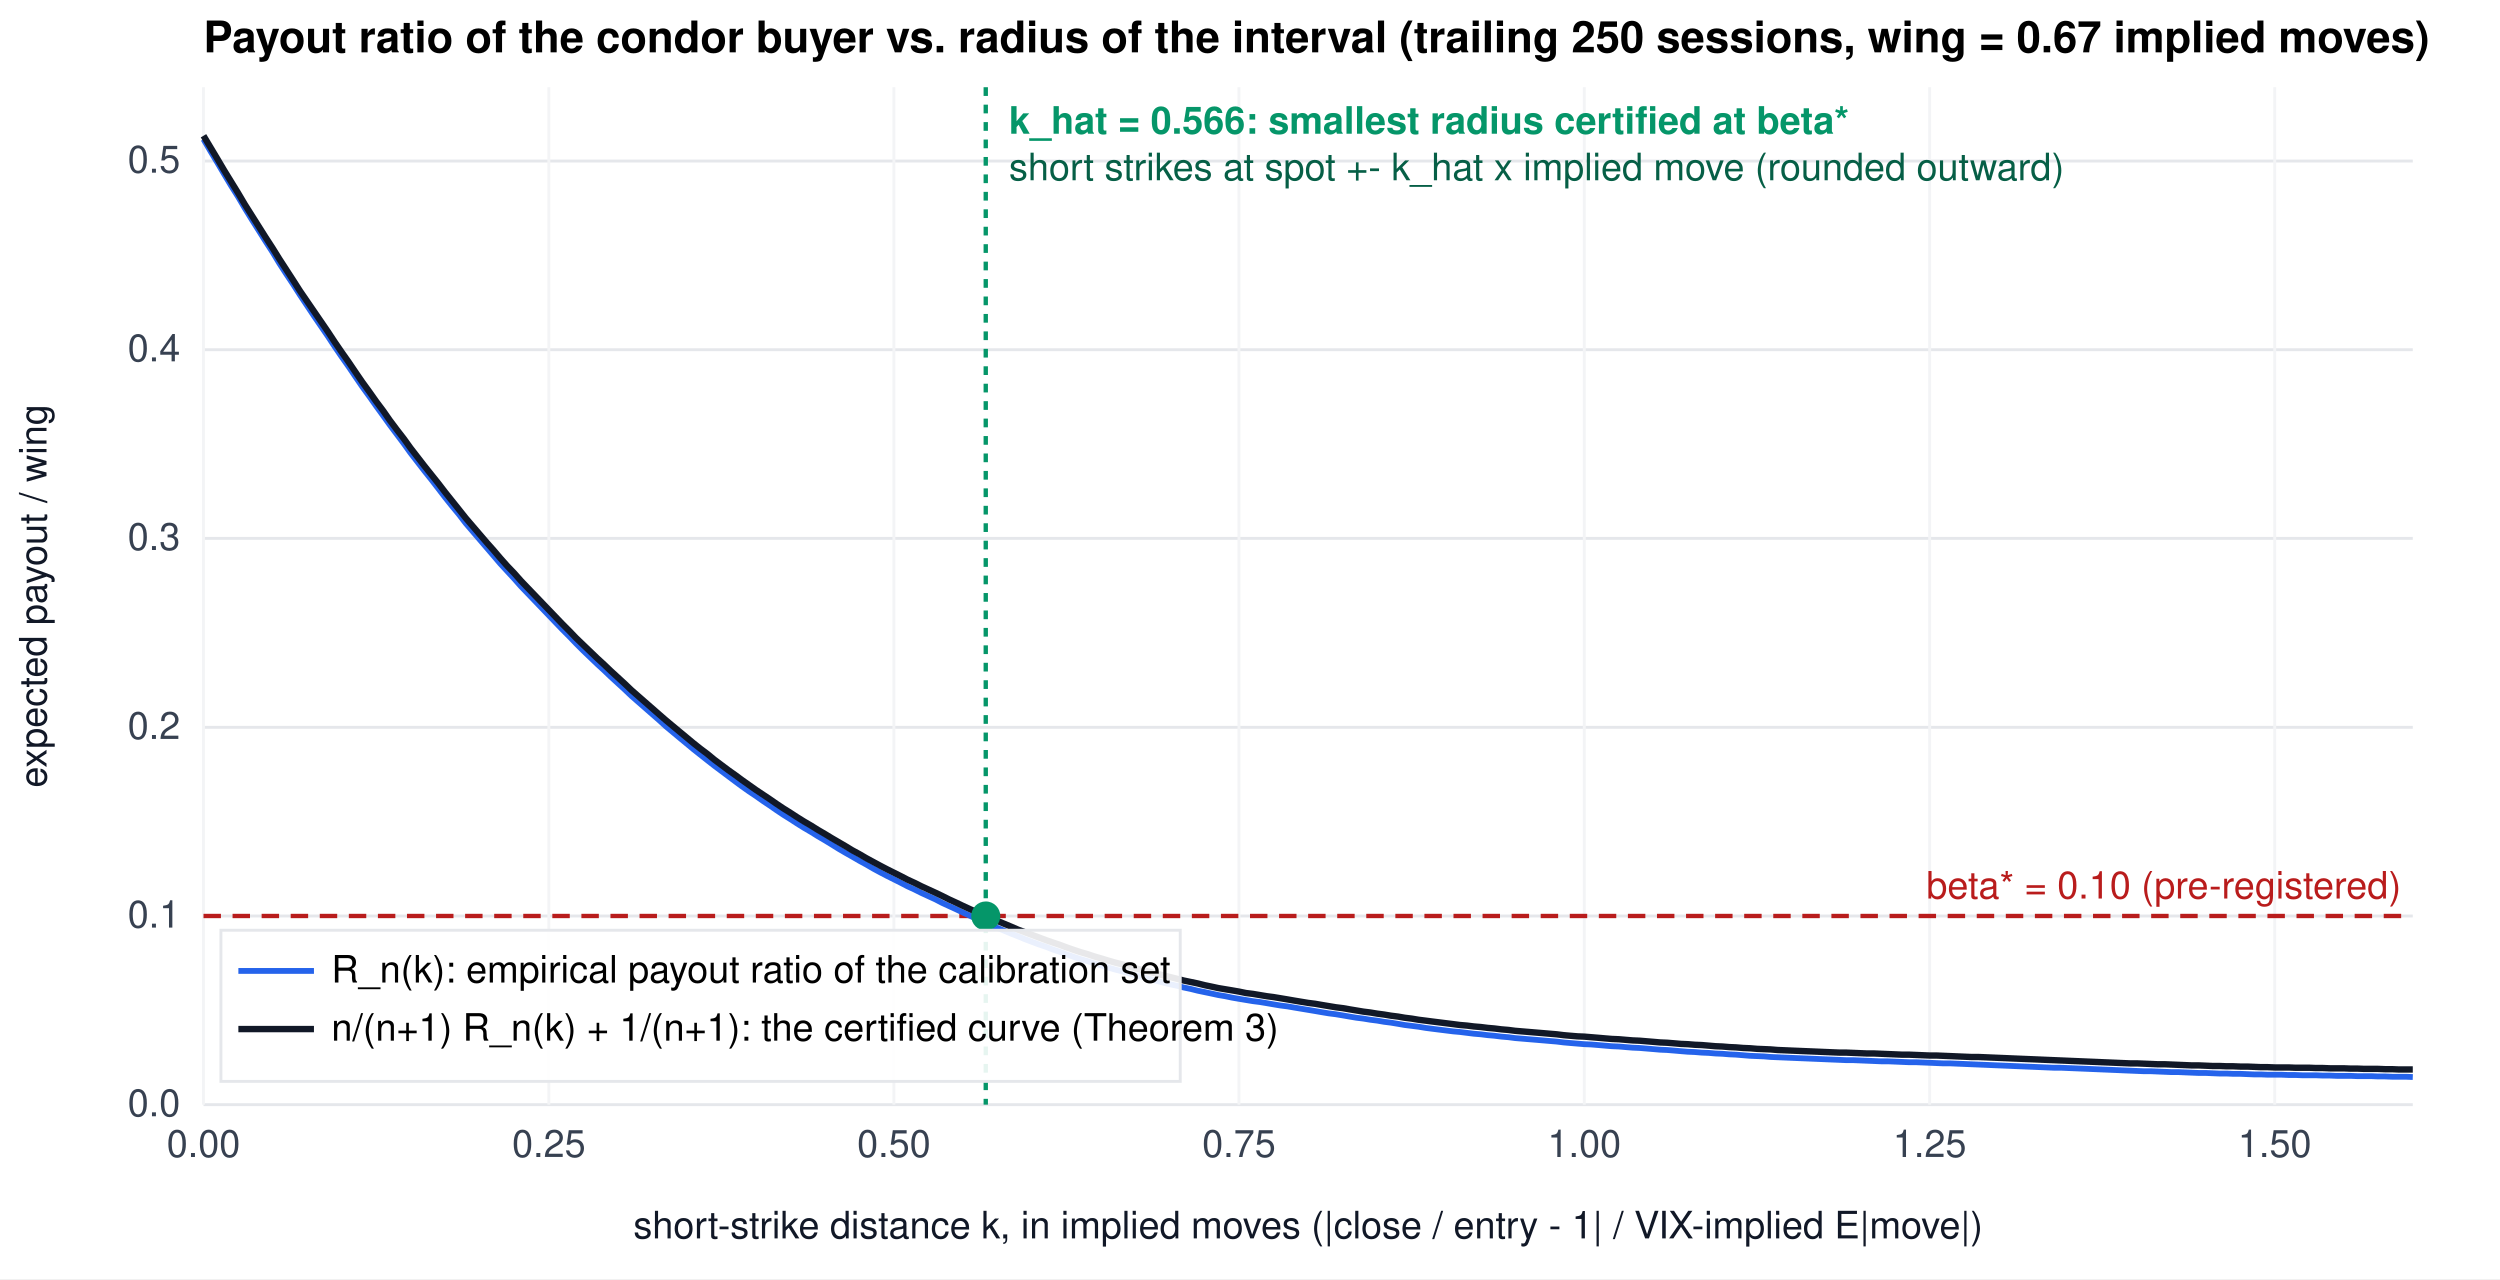
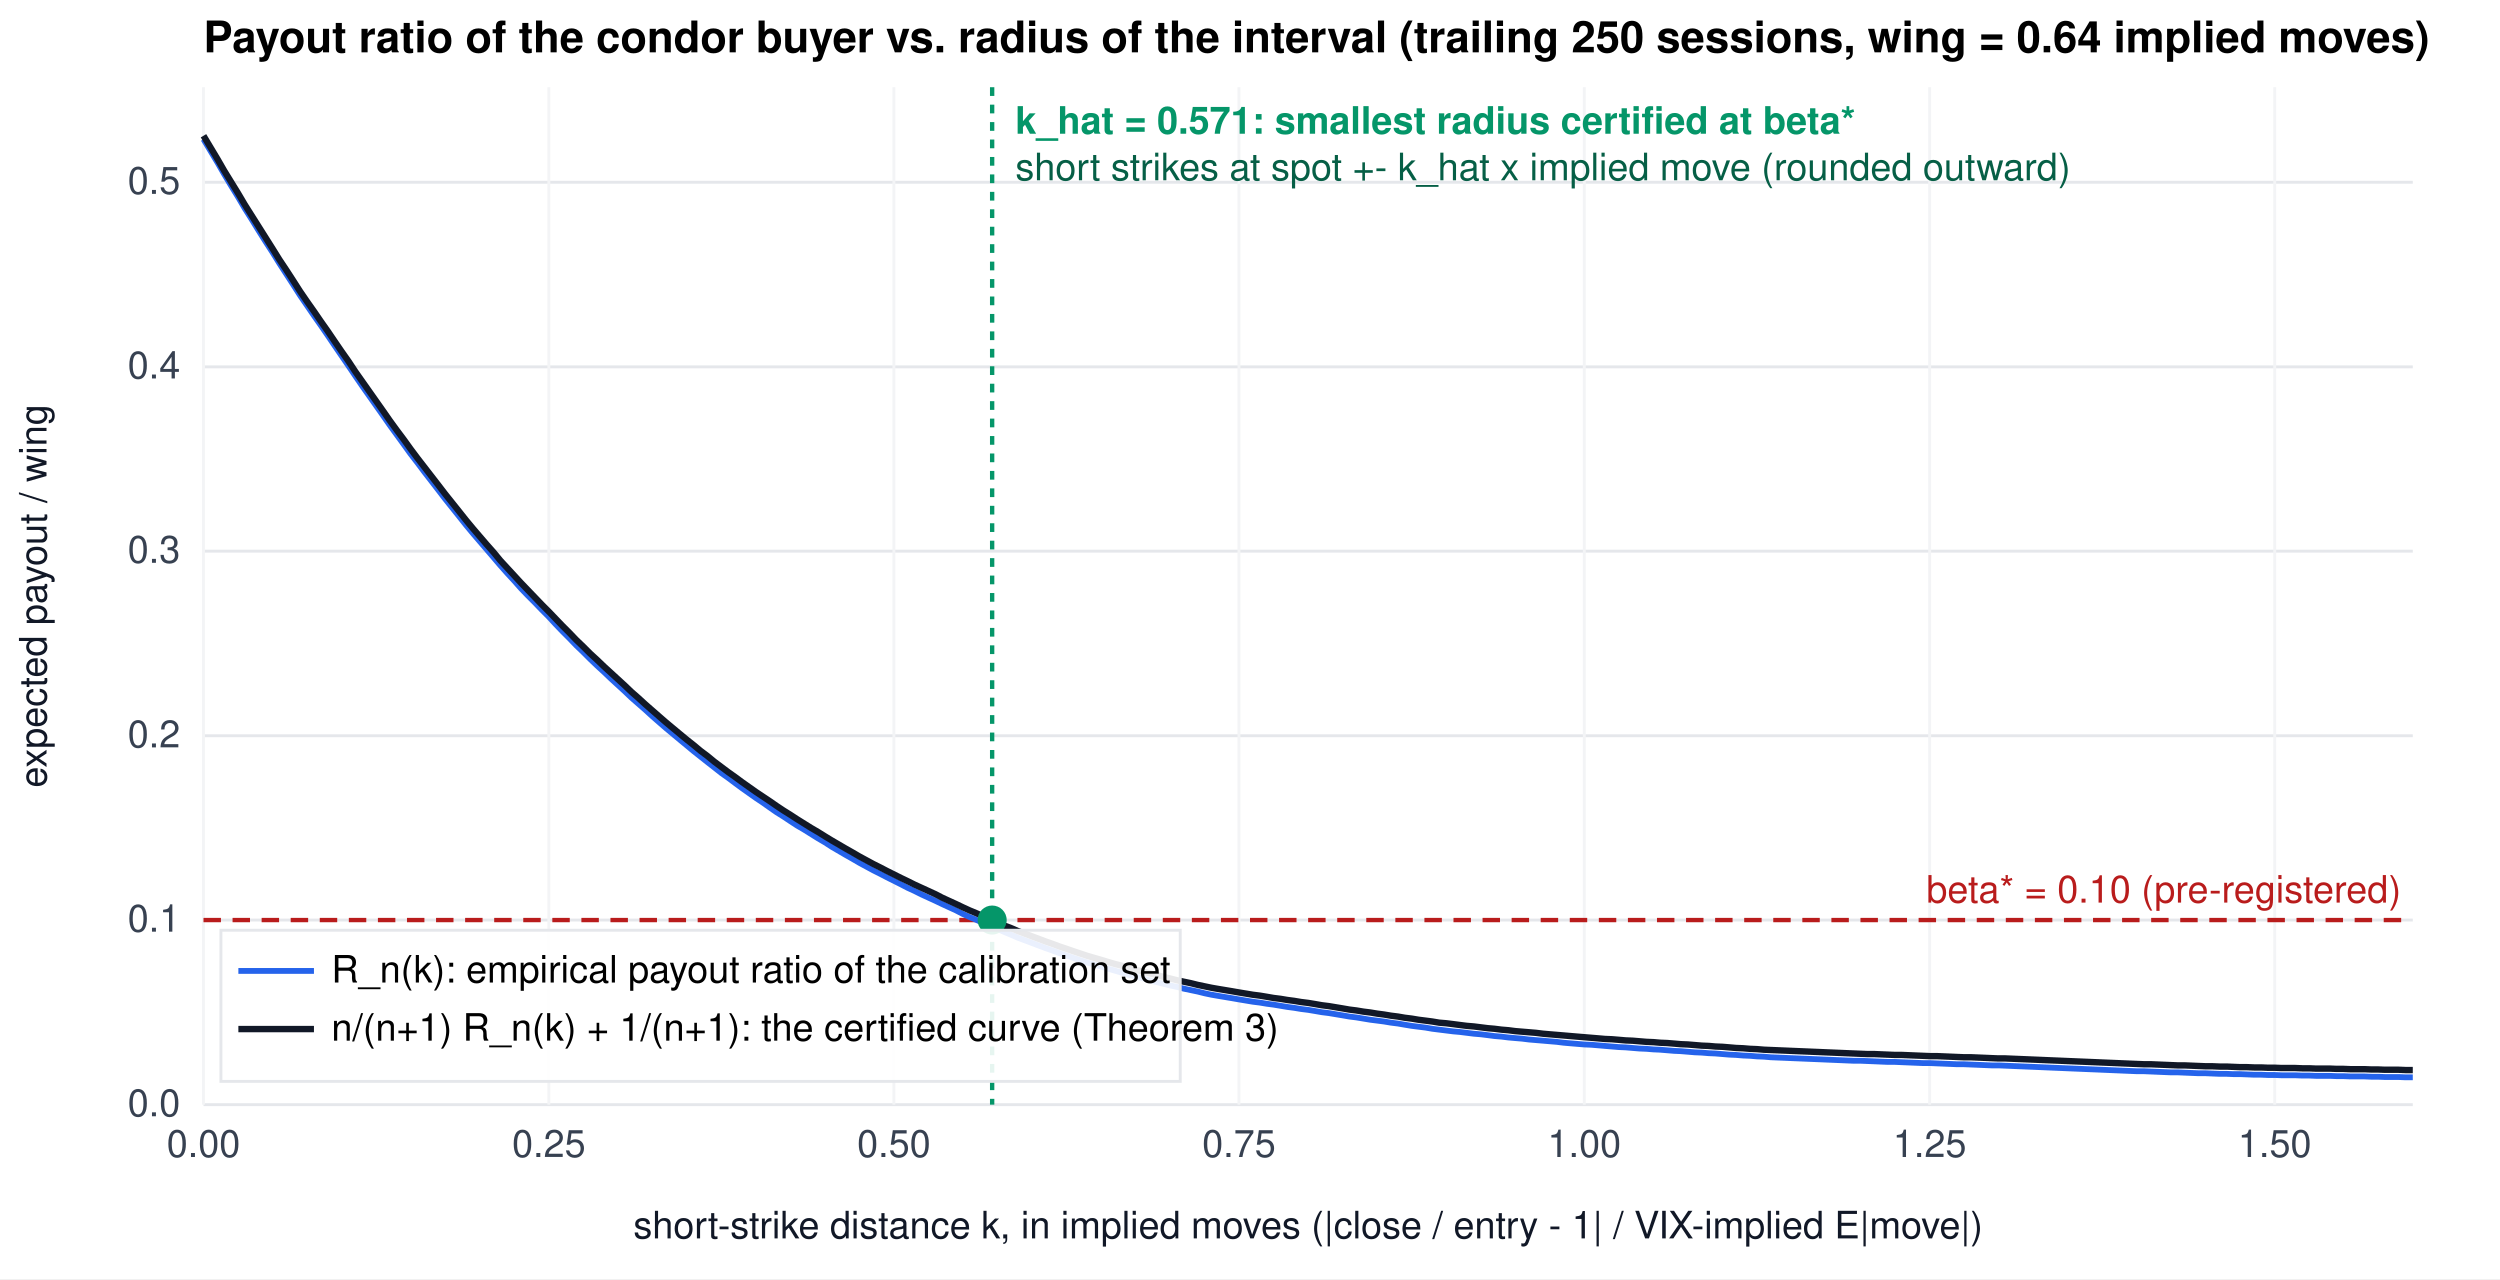
<svg xmlns="http://www.w3.org/2000/svg" width="860" height="440" viewBox="0 0 860 440" font-family="Segoe UI, Helvetica, Arial, sans-serif" font-size="13">
  <rect width="860" height="440" fill="#ffffff" />
-   <text x="70" y="18" font-size="15" font-weight="600">Payout ratio of the condor buyer vs. radius of the interval (trailing 250 sessions, wing = 0.67 implied moves)</text>
+   <text x="70" y="18" font-size="15" font-weight="600">Payout ratio of the condor buyer vs. radius of the interval (trailing 250 sessions, wing = 0.64 implied moves)</text>
  <line x1="70" y1="380.0" x2="830" y2="380.0" stroke="#e5e7eb" />
  <text x="62" y="384.0" text-anchor="end" fill="#374151">0.0</text>
-   <line x1="70" y1="315.1" x2="830" y2="315.1" stroke="#e5e7eb" />
-   <text x="62" y="319.1" text-anchor="end" fill="#374151">0.1</text>
-   <line x1="70" y1="250.2" x2="830" y2="250.2" stroke="#e5e7eb" />
-   <text x="62" y="254.2" text-anchor="end" fill="#374151">0.2</text>
-   <line x1="70" y1="185.2" x2="830" y2="185.2" stroke="#e5e7eb" />
-   <text x="62" y="189.2" text-anchor="end" fill="#374151">0.3</text>
-   <line x1="70" y1="120.3" x2="830" y2="120.3" stroke="#e5e7eb" />
-   <text x="62" y="124.3" text-anchor="end" fill="#374151">0.4</text>
-   <line x1="70" y1="55.4" x2="830" y2="55.4" stroke="#e5e7eb" />
-   <text x="62" y="59.4" text-anchor="end" fill="#374151">0.5</text>
+   <line x1="70" y1="316.5" x2="830" y2="316.5" stroke="#e5e7eb" />
+   <text x="62" y="320.5" text-anchor="end" fill="#374151">0.1</text>
+   <line x1="70" y1="253.1" x2="830" y2="253.1" stroke="#e5e7eb" />
+   <text x="62" y="257.1" text-anchor="end" fill="#374151">0.2</text>
+   <line x1="70" y1="189.6" x2="830" y2="189.6" stroke="#e5e7eb" />
+   <text x="62" y="193.6" text-anchor="end" fill="#374151">0.3</text>
+   <line x1="70" y1="126.2" x2="830" y2="126.2" stroke="#e5e7eb" />
+   <text x="62" y="130.2" text-anchor="end" fill="#374151">0.4</text>
+   <line x1="70" y1="62.7" x2="830" y2="62.7" stroke="#e5e7eb" />
+   <text x="62" y="66.7" text-anchor="end" fill="#374151">0.5</text>
  <line x1="70.0" y1="30" x2="70.0" y2="380" stroke="#f3f4f6" />
  <text x="70.0" y="398" text-anchor="middle" fill="#374151">0.00</text>
  <line x1="188.8" y1="30" x2="188.8" y2="380" stroke="#f3f4f6" />
  <text x="188.8" y="398" text-anchor="middle" fill="#374151">0.25</text>
  <line x1="307.5" y1="30" x2="307.5" y2="380" stroke="#f3f4f6" />
  <text x="307.5" y="398" text-anchor="middle" fill="#374151">0.50</text>
  <line x1="426.2" y1="30" x2="426.2" y2="380" stroke="#f3f4f6" />
  <text x="426.2" y="398" text-anchor="middle" fill="#374151">0.75</text>
  <line x1="545.0" y1="30" x2="545.0" y2="380" stroke="#f3f4f6" />
  <text x="545.0" y="398" text-anchor="middle" fill="#374151">1.00</text>
  <line x1="663.8" y1="30" x2="663.8" y2="380" stroke="#f3f4f6" />
  <text x="663.8" y="398" text-anchor="middle" fill="#374151">1.25</text>
  <line x1="782.5" y1="30" x2="782.5" y2="380" stroke="#f3f4f6" />
  <text x="782.5" y="398" text-anchor="middle" fill="#374151">1.50</text>
  <text x="450.0" y="426" text-anchor="middle" fill="#111827">short-strike distance k, in implied moves (|close / entry - 1| / VIX-implied E|move|)</text>
  <text transform="translate(16,205.0) rotate(-90)" text-anchor="middle" fill="#111827">expected payout / wing</text>
-   <line x1="70" y1="315.1" x2="830" y2="315.1" stroke="#b91c1c" stroke-dasharray="6 4" stroke-width="1.5" />
-   <text x="826" y="309.1" text-anchor="end" fill="#b91c1c">beta* = 0.10 (pre-registered)</text>
-   <path d="M 70.0,47.9 L 72.4,52.0 L 74.8,56.0 L 77.1,59.9 L 79.5,63.9 L 81.9,67.7 L 84.2,71.6 L 86.6,75.5 L 89.0,79.3 L 91.4,83.1 L 93.8,86.8 L 96.1,90.6 L 98.5,94.3 L 100.9,97.9 L 103.2,101.5 L 105.6,105.1 L 108.0,108.7 L 110.4,112.2 L 112.8,115.7 L 115.1,119.2 L 117.5,122.7 L 119.9,126.1 L 122.2,129.5 L 124.6,133.0 L 127.0,136.3 L 129.4,139.7 L 131.8,143.0 L 134.1,146.2 L 136.5,149.4 L 138.9,152.6 L 141.2,155.8 L 143.6,158.9 L 146.0,162.0 L 148.4,165.0 L 150.8,168.1 L 153.1,171.1 L 155.5,174.1 L 157.9,177.0 L 160.2,180.0 L 162.6,182.8 L 165.0,185.6 L 167.4,188.4 L 169.8,191.2 L 172.1,193.9 L 174.5,196.5 L 176.9,199.1 L 179.2,201.7 L 181.6,204.2 L 184.0,206.7 L 186.4,209.2 L 188.8,211.7 L 191.1,214.1 L 193.5,216.6 L 195.9,219.0 L 198.2,221.4 L 200.6,223.8 L 203.0,226.1 L 205.4,228.4 L 207.8,230.6 L 210.1,232.8 L 212.5,235.0 L 214.9,237.2 L 217.2,239.4 L 219.6,241.5 L 222.0,243.6 L 224.4,245.7 L 226.8,247.8 L 229.1,249.9 L 231.5,251.9 L 233.9,253.9 L 236.2,255.8 L 238.6,257.8 L 241.0,259.7 L 243.4,261.6 L 245.7,263.4 L 248.1,265.2 L 250.5,267.0 L 252.9,268.8 L 255.2,270.5 L 257.6,272.2 L 260.0,273.8 L 262.4,275.5 L 264.8,277.1 L 267.1,278.7 L 269.5,280.3 L 271.9,281.8 L 274.2,283.3 L 276.6,284.8 L 279.0,286.2 L 281.4,287.7 L 283.8,289.1 L 286.1,290.5 L 288.5,292.0 L 290.9,293.4 L 293.2,294.7 L 295.6,296.1 L 298.0,297.4 L 300.4,298.8 L 302.8,300.1 L 305.1,301.3 L 307.5,302.5 L 309.9,303.7 L 312.2,304.9 L 314.6,306.0 L 317.0,307.2 L 319.4,308.3 L 321.8,309.4 L 324.1,310.6 L 326.5,311.7 L 328.9,312.8 L 331.2,313.9 L 333.6,315.0 L 336.0,316.1 L 338.4,317.1 L 340.8,318.1 L 343.1,319.2 L 345.5,320.2 L 347.9,321.2 L 350.2,322.1 L 352.6,323.1 L 355.0,324.0 L 357.4,324.9 L 359.8,325.7 L 362.1,326.6 L 364.5,327.4 L 366.9,328.3 L 369.2,329.1 L 371.6,329.9 L 374.0,330.6 L 376.4,331.4 L 378.8,332.1 L 381.1,332.8 L 383.5,333.5 L 385.9,334.1 L 388.2,334.8 L 390.6,335.5 L 393.0,336.1 L 395.4,336.7 L 397.8,337.4 L 400.1,338.0 L 402.5,338.6 L 404.9,339.1 L 407.2,339.7 L 409.6,340.2 L 412.0,340.8 L 414.4,341.3 L 416.8,341.8 L 419.1,342.3 L 421.5,342.7 L 423.9,343.2 L 426.2,343.6 L 428.6,344.0 L 431.0,344.4 L 433.4,344.7 L 435.8,345.1 L 438.1,345.5 L 440.5,345.9 L 442.9,346.2 L 445.2,346.6 L 447.6,347.0 L 450.0,347.4 L 452.4,347.8 L 454.7,348.2 L 457.1,348.6 L 459.5,348.9 L 461.9,349.3 L 464.2,349.7 L 466.6,350.1 L 469.0,350.4 L 471.4,350.8 L 473.8,351.1 L 476.1,351.5 L 478.5,351.8 L 480.9,352.2 L 483.2,352.6 L 485.6,352.9 L 488.0,353.2 L 490.4,353.6 L 492.7,353.9 L 495.1,354.2 L 497.5,354.5 L 499.9,354.8 L 502.2,355.0 L 504.6,355.3 L 507.0,355.6 L 509.4,355.8 L 511.8,356.1 L 514.1,356.3 L 516.5,356.6 L 518.9,356.8 L 521.2,357.1 L 523.6,357.3 L 526.0,357.5 L 528.4,357.7 L 530.8,357.9 L 533.1,358.1 L 535.5,358.3 L 537.9,358.6 L 540.2,358.8 L 542.6,359.0 L 545.0,359.2 L 547.4,359.3 L 549.8,359.5 L 552.1,359.7 L 554.5,359.9 L 556.9,360.0 L 559.2,360.2 L 561.6,360.4 L 564.0,360.5 L 566.4,360.7 L 568.8,360.9 L 571.1,361.1 L 573.5,361.2 L 575.9,361.4 L 578.2,361.6 L 580.6,361.8 L 583.0,361.9 L 585.4,362.1 L 587.8,362.2 L 590.1,362.4 L 592.5,362.5 L 594.9,362.7 L 597.2,362.8 L 599.6,363.0 L 602.0,363.2 L 604.4,363.3 L 606.8,363.4 L 609.1,363.6 L 611.5,363.7 L 613.9,363.8 L 616.2,363.9 L 618.6,364.0 L 621.0,364.1 L 623.4,364.2 L 625.8,364.3 L 628.1,364.4 L 630.5,364.5 L 632.9,364.6 L 635.2,364.7 L 637.6,364.7 L 640.0,364.8 L 642.4,364.9 L 644.8,365.0 L 647.1,365.1 L 649.5,365.1 L 651.9,365.2 L 654.2,365.3 L 656.6,365.4 L 659.0,365.4 L 661.4,365.5 L 663.8,365.6 L 666.1,365.7 L 668.5,365.8 L 670.9,365.8 L 673.2,365.9 L 675.6,366.0 L 678.0,366.1 L 680.4,366.2 L 682.8,366.3 L 685.1,366.4 L 687.5,366.5 L 689.9,366.6 L 692.2,366.7 L 694.6,366.8 L 697.0,366.9 L 699.4,367.0 L 701.8,367.1 L 704.1,367.2 L 706.5,367.3 L 708.9,367.3 L 711.2,367.4 L 713.6,367.5 L 716.0,367.6 L 718.4,367.7 L 720.8,367.8 L 723.1,367.9 L 725.5,368.0 L 727.9,368.1 L 730.2,368.2 L 732.6,368.3 L 735.0,368.4 L 737.4,368.5 L 739.8,368.5 L 742.1,368.6 L 744.5,368.7 L 746.9,368.8 L 749.3,368.8 L 751.6,368.9 L 754.0,369.0 L 756.4,369.1 L 758.8,369.1 L 761.1,369.2 L 763.5,369.3 L 765.9,369.3 L 768.2,369.4 L 770.6,369.4 L 773.0,369.5 L 775.4,369.6 L 777.8,369.6 L 780.1,369.7 L 782.5,369.7 L 784.9,369.7 L 787.2,369.8 L 789.6,369.8 L 792.0,369.9 L 794.4,369.9 L 796.7,369.9 L 799.1,370.0 L 801.5,370.0 L 803.9,370.1 L 806.2,370.1 L 808.6,370.1 L 811.0,370.2 L 813.4,370.2 L 815.8,370.2 L 818.1,370.3 L 820.5,370.3 L 822.9,370.4 L 825.2,370.4 L 827.6,370.4 L 830.0,370.5" fill="none" stroke="#2563eb" stroke-width="2" />
-   <path d="M 70.0,46.7 L 72.4,50.7 L 74.8,54.7 L 77.1,58.6 L 79.5,62.5 L 81.9,66.4 L 84.2,70.3 L 86.6,74.1 L 89.0,77.9 L 91.4,81.7 L 93.8,85.4 L 96.1,89.1 L 98.5,92.8 L 100.9,96.5 L 103.2,100.1 L 105.6,103.6 L 108.0,107.1 L 110.4,110.6 L 112.8,114.1 L 115.1,117.6 L 117.5,121.1 L 119.9,124.5 L 122.2,127.9 L 124.6,131.4 L 127.0,134.7 L 129.4,138.1 L 131.8,141.3 L 134.1,144.6 L 136.5,147.8 L 138.9,150.9 L 141.2,154.1 L 143.6,157.2 L 146.0,160.3 L 148.4,163.3 L 150.8,166.3 L 153.1,169.3 L 155.5,172.3 L 157.9,175.3 L 160.2,178.2 L 162.6,181.0 L 165.0,183.8 L 167.4,186.6 L 169.8,189.3 L 172.1,192.0 L 174.5,194.7 L 176.9,197.2 L 179.2,199.8 L 181.6,202.3 L 184.0,204.8 L 186.4,207.3 L 188.8,209.8 L 191.1,212.2 L 193.5,214.7 L 195.9,217.1 L 198.2,219.5 L 200.6,221.8 L 203.0,224.1 L 205.4,226.4 L 207.8,228.6 L 210.1,230.8 L 212.5,233.0 L 214.9,235.2 L 217.2,237.4 L 219.6,239.5 L 222.0,241.6 L 224.4,243.7 L 226.8,245.8 L 229.1,247.8 L 231.5,249.8 L 233.9,251.8 L 236.2,253.7 L 238.6,255.7 L 241.0,257.6 L 243.4,259.4 L 245.7,261.3 L 248.1,263.1 L 250.5,264.9 L 252.9,266.6 L 255.2,268.3 L 257.6,270.0 L 260.0,271.7 L 262.4,273.3 L 264.8,274.9 L 267.1,276.5 L 269.5,278.1 L 271.9,279.6 L 274.2,281.1 L 276.6,282.6 L 279.0,284.0 L 281.4,285.5 L 283.8,286.9 L 286.1,288.3 L 288.5,289.7 L 290.9,291.1 L 293.2,292.5 L 295.6,293.8 L 298.0,295.2 L 300.4,296.5 L 302.8,297.8 L 305.1,299.0 L 307.5,300.2 L 309.9,301.4 L 312.2,302.6 L 314.6,303.7 L 317.0,304.9 L 319.4,306.0 L 321.8,307.1 L 324.1,308.2 L 326.5,309.4 L 328.9,310.5 L 331.2,311.6 L 333.6,312.7 L 336.0,313.8 L 338.4,314.8 L 340.8,315.8 L 343.1,316.8 L 345.5,317.8 L 347.9,318.8 L 350.2,319.8 L 352.6,320.7 L 355.0,321.6 L 357.4,322.5 L 359.8,323.4 L 362.1,324.2 L 364.5,325.0 L 366.9,325.9 L 369.2,326.7 L 371.6,327.5 L 374.0,328.2 L 376.4,329.0 L 378.8,329.7 L 381.1,330.4 L 383.5,331.1 L 385.9,331.7 L 388.2,332.4 L 390.6,333.1 L 393.0,333.7 L 395.4,334.3 L 397.8,334.9 L 400.1,335.5 L 402.5,336.1 L 404.9,336.7 L 407.2,337.3 L 409.6,337.8 L 412.0,338.3 L 414.4,338.9 L 416.8,339.4 L 419.1,339.9 L 421.5,340.3 L 423.9,340.7 L 426.2,341.1 L 428.6,341.6 L 431.0,341.9 L 433.4,342.3 L 435.8,342.7 L 438.1,343.0 L 440.5,343.4 L 442.9,343.8 L 445.2,344.2 L 447.6,344.6 L 450.0,345.0 L 452.4,345.3 L 454.7,345.7 L 457.1,346.1 L 459.5,346.5 L 461.9,346.8 L 464.2,347.2 L 466.6,347.6 L 469.0,348.0 L 471.4,348.3 L 473.8,348.7 L 476.1,349.0 L 478.5,349.4 L 480.9,349.7 L 483.2,350.1 L 485.6,350.4 L 488.0,350.8 L 490.4,351.1 L 492.7,351.4 L 495.1,351.7 L 497.5,352.0 L 499.9,352.3 L 502.2,352.6 L 504.6,352.8 L 507.0,353.1 L 509.4,353.3 L 511.8,353.6 L 514.1,353.8 L 516.5,354.1 L 518.9,354.3 L 521.2,354.6 L 523.6,354.8 L 526.0,355.0 L 528.4,355.2 L 530.8,355.4 L 533.1,355.6 L 535.5,355.8 L 537.9,356.1 L 540.2,356.3 L 542.6,356.5 L 545.0,356.6 L 547.4,356.8 L 549.8,357.0 L 552.1,357.2 L 554.5,357.4 L 556.9,357.5 L 559.2,357.7 L 561.6,357.9 L 564.0,358.0 L 566.4,358.2 L 568.8,358.4 L 571.1,358.6 L 573.5,358.7 L 575.9,358.9 L 578.2,359.1 L 580.6,359.2 L 583.0,359.4 L 585.4,359.5 L 587.8,359.7 L 590.1,359.9 L 592.5,360.0 L 594.9,360.2 L 597.2,360.3 L 599.6,360.5 L 602.0,360.6 L 604.4,360.8 L 606.8,360.9 L 609.1,361.0 L 611.5,361.2 L 613.9,361.3 L 616.2,361.4 L 618.6,361.5 L 621.0,361.6 L 623.4,361.7 L 625.8,361.8 L 628.1,361.9 L 630.5,362.0 L 632.9,362.1 L 635.2,362.1 L 637.6,362.2 L 640.0,362.3 L 642.4,362.4 L 644.8,362.4 L 647.1,362.5 L 649.5,362.6 L 651.9,362.7 L 654.2,362.8 L 656.6,362.8 L 659.0,362.9 L 661.4,363.0 L 663.8,363.1 L 666.1,363.1 L 668.5,363.2 L 670.9,363.3 L 673.2,363.4 L 675.6,363.5 L 678.0,363.6 L 680.4,363.6 L 682.8,363.7 L 685.1,363.8 L 687.5,363.9 L 689.9,364.0 L 692.2,364.1 L 694.6,364.2 L 697.0,364.3 L 699.4,364.4 L 701.8,364.5 L 704.1,364.6 L 706.5,364.7 L 708.9,364.8 L 711.2,364.9 L 713.6,365.0 L 716.0,365.1 L 718.4,365.2 L 720.8,365.3 L 723.1,365.4 L 725.5,365.5 L 727.9,365.6 L 730.2,365.7 L 732.6,365.8 L 735.0,365.8 L 737.4,365.9 L 739.8,366.0 L 742.1,366.1 L 744.5,366.1 L 746.9,366.2 L 749.3,366.3 L 751.6,366.4 L 754.0,366.5 L 756.4,366.5 L 758.8,366.6 L 761.1,366.7 L 763.5,366.7 L 765.9,366.8 L 768.2,366.8 L 770.6,366.9 L 773.0,366.9 L 775.4,367.0 L 777.8,367.1 L 780.1,367.1 L 782.5,367.2 L 784.9,367.2 L 787.2,367.2 L 789.6,367.3 L 792.0,367.3 L 794.4,367.3 L 796.7,367.4 L 799.1,367.4 L 801.5,367.5 L 803.9,367.5 L 806.2,367.5 L 808.6,367.6 L 811.0,367.6 L 813.4,367.7 L 815.8,367.7 L 818.1,367.7 L 820.5,367.8 L 822.9,367.8 L 825.2,367.9 L 827.6,367.9 L 830.0,367.9" fill="none" stroke="#111827" stroke-width="2.2" />
-   <line x1="339.1" y1="30" x2="339.1" y2="380" stroke="#059669" stroke-width="1.5" stroke-dasharray="3 3" />
-   <circle cx="339.1" cy="315.1" r="5" fill="#059669" />
-   <text x="347.1" y="46" fill="#059669" font-weight="600">k_hat = 0.566: smallest radius certified at beta*</text>
-   <text x="347.1" y="62" fill="#065f46">short strikes at spot +- k_hat x implied move (rounded outward)</text>
+   <line x1="70" y1="316.5" x2="830" y2="316.5" stroke="#b91c1c" stroke-dasharray="6 4" stroke-width="1.5" />
+   <text x="826" y="310.5" text-anchor="end" fill="#b91c1c">beta* = 0.10 (pre-registered)</text>
+   <path d="M 70.0,47.9 L 72.4,51.9 L 74.8,55.9 L 77.1,59.9 L 79.5,63.9 L 81.9,67.8 L 84.2,71.7 L 86.6,75.5 L 89.0,79.4 L 91.4,83.2 L 93.8,86.9 L 96.1,90.6 L 98.5,94.3 L 100.9,98.0 L 103.2,101.6 L 105.6,105.1 L 108.0,108.6 L 110.4,112.0 L 112.8,115.5 L 115.1,118.9 L 117.5,122.4 L 119.9,125.9 L 122.2,129.3 L 124.6,132.8 L 127.0,136.2 L 129.4,139.6 L 131.8,143.0 L 134.1,146.3 L 136.5,149.6 L 138.9,152.9 L 141.2,156.1 L 143.6,159.2 L 146.0,162.4 L 148.4,165.5 L 150.8,168.6 L 153.1,171.6 L 155.5,174.6 L 157.9,177.6 L 160.2,180.5 L 162.6,183.4 L 165.0,186.2 L 167.4,189.0 L 169.8,191.8 L 172.1,194.5 L 174.5,197.2 L 176.9,199.8 L 179.2,202.4 L 181.6,204.9 L 184.0,207.3 L 186.4,209.8 L 188.8,212.2 L 191.1,214.7 L 193.5,217.2 L 195.9,219.6 L 198.2,222.0 L 200.6,224.3 L 203.0,226.7 L 205.4,229.0 L 207.8,231.2 L 210.1,233.4 L 212.5,235.6 L 214.9,237.8 L 217.2,240.0 L 219.6,242.1 L 222.0,244.2 L 224.4,246.4 L 226.8,248.5 L 229.1,250.5 L 231.5,252.5 L 233.9,254.5 L 236.2,256.4 L 238.6,258.4 L 241.0,260.3 L 243.4,262.2 L 245.7,264.0 L 248.1,265.9 L 250.5,267.6 L 252.9,269.4 L 255.2,271.1 L 257.6,272.8 L 260.0,274.5 L 262.4,276.1 L 264.8,277.8 L 267.1,279.4 L 269.5,280.9 L 271.9,282.5 L 274.2,284.0 L 276.6,285.4 L 279.0,286.9 L 281.4,288.4 L 283.8,289.8 L 286.1,291.3 L 288.5,292.7 L 290.9,294.1 L 293.2,295.4 L 295.6,296.8 L 298.0,298.1 L 300.4,299.4 L 302.8,300.6 L 305.1,301.8 L 307.5,303.0 L 309.9,304.2 L 312.2,305.4 L 314.6,306.5 L 317.0,307.7 L 319.4,308.8 L 321.8,309.9 L 324.1,311.0 L 326.5,312.1 L 328.9,313.2 L 331.2,314.4 L 333.6,315.5 L 336.0,316.5 L 338.4,317.6 L 340.8,318.6 L 343.1,319.6 L 345.5,320.6 L 347.9,321.6 L 350.2,322.6 L 352.6,323.5 L 355.0,324.4 L 357.4,325.3 L 359.8,326.2 L 362.1,327.0 L 364.5,327.9 L 366.9,328.7 L 369.2,329.5 L 371.6,330.3 L 374.0,331.1 L 376.4,331.8 L 378.8,332.5 L 381.1,333.2 L 383.5,333.9 L 385.9,334.6 L 388.2,335.3 L 390.6,335.9 L 393.0,336.5 L 395.4,337.2 L 397.8,337.8 L 400.1,338.4 L 402.5,339.0 L 404.9,339.5 L 407.2,340.1 L 409.6,340.6 L 412.0,341.1 L 414.4,341.7 L 416.8,342.2 L 419.1,342.6 L 421.5,343.0 L 423.9,343.4 L 426.2,343.8 L 428.6,344.2 L 431.0,344.6 L 433.4,344.9 L 435.8,345.3 L 438.1,345.6 L 440.5,346.0 L 442.9,346.4 L 445.2,346.7 L 447.6,347.1 L 450.0,347.4 L 452.4,347.8 L 454.7,348.2 L 457.1,348.5 L 459.5,348.9 L 461.9,349.3 L 464.2,349.7 L 466.6,350.0 L 469.0,350.4 L 471.4,350.8 L 473.8,351.1 L 476.1,351.4 L 478.5,351.8 L 480.9,352.1 L 483.2,352.5 L 485.6,352.9 L 488.0,353.2 L 490.4,353.5 L 492.7,353.9 L 495.1,354.2 L 497.5,354.5 L 499.9,354.8 L 502.2,355.0 L 504.6,355.3 L 507.0,355.6 L 509.4,355.8 L 511.8,356.1 L 514.1,356.4 L 516.5,356.6 L 518.9,356.9 L 521.2,357.1 L 523.6,357.3 L 526.0,357.6 L 528.4,357.8 L 530.8,358.0 L 533.1,358.2 L 535.5,358.4 L 537.9,358.7 L 540.2,358.9 L 542.6,359.1 L 545.0,359.3 L 547.4,359.4 L 549.8,359.6 L 552.1,359.8 L 554.5,360.0 L 556.9,360.2 L 559.2,360.3 L 561.6,360.5 L 564.0,360.7 L 566.4,360.8 L 568.8,361.0 L 571.1,361.1 L 573.5,361.3 L 575.9,361.5 L 578.2,361.6 L 580.6,361.8 L 583.0,362.0 L 585.4,362.1 L 587.8,362.3 L 590.1,362.4 L 592.5,362.6 L 594.9,362.8 L 597.2,362.9 L 599.6,363.1 L 602.0,363.2 L 604.4,363.4 L 606.8,363.5 L 609.1,363.7 L 611.5,363.8 L 613.9,363.9 L 616.2,364.0 L 618.6,364.1 L 621.0,364.2 L 623.4,364.3 L 625.8,364.4 L 628.1,364.5 L 630.5,364.6 L 632.9,364.7 L 635.2,364.8 L 637.6,364.9 L 640.0,364.9 L 642.4,365.0 L 644.8,365.1 L 647.1,365.2 L 649.5,365.3 L 651.9,365.3 L 654.2,365.4 L 656.6,365.5 L 659.0,365.6 L 661.4,365.7 L 663.8,365.7 L 666.1,365.8 L 668.5,365.9 L 670.9,366.0 L 673.2,366.1 L 675.6,366.1 L 678.0,366.2 L 680.4,366.3 L 682.8,366.4 L 685.1,366.5 L 687.5,366.5 L 689.9,366.6 L 692.2,366.7 L 694.6,366.8 L 697.0,366.9 L 699.4,367.0 L 701.8,367.1 L 704.1,367.2 L 706.5,367.3 L 708.9,367.4 L 711.2,367.5 L 713.6,367.6 L 716.0,367.7 L 718.4,367.8 L 720.8,367.9 L 723.1,368.0 L 725.5,368.1 L 727.9,368.2 L 730.2,368.3 L 732.6,368.4 L 735.0,368.5 L 737.4,368.5 L 739.8,368.6 L 742.1,368.7 L 744.5,368.8 L 746.9,368.9 L 749.3,368.9 L 751.6,369.0 L 754.0,369.1 L 756.4,369.2 L 758.8,369.2 L 761.1,369.3 L 763.5,369.4 L 765.9,369.4 L 768.2,369.5 L 770.6,369.5 L 773.0,369.6 L 775.4,369.7 L 777.8,369.7 L 780.1,369.8 L 782.5,369.8 L 784.9,369.9 L 787.2,369.9 L 789.6,369.9 L 792.0,370.0 L 794.4,370.0 L 796.7,370.1 L 799.1,370.1 L 801.5,370.1 L 803.9,370.2 L 806.2,370.2 L 808.6,370.3 L 811.0,370.3 L 813.4,370.3 L 815.8,370.4 L 818.1,370.4 L 820.5,370.5 L 822.9,370.5 L 825.2,370.5 L 827.6,370.6 L 830.0,370.6" fill="none" stroke="#2563eb" stroke-width="2" />
+   <path d="M 70.0,46.7 L 72.4,50.7 L 74.8,54.7 L 77.1,58.7 L 79.5,62.6 L 81.9,66.5 L 84.2,70.4 L 86.6,74.2 L 89.0,78.0 L 91.4,81.8 L 93.8,85.6 L 96.1,89.3 L 98.5,92.9 L 100.9,96.6 L 103.2,100.2 L 105.6,103.7 L 108.0,107.1 L 110.4,110.6 L 112.8,114.0 L 115.1,117.4 L 117.5,120.9 L 119.9,124.3 L 122.2,127.8 L 124.6,131.2 L 127.0,134.6 L 129.4,138.0 L 131.8,141.4 L 134.1,144.7 L 136.5,148.0 L 138.9,151.2 L 141.2,154.4 L 143.6,157.6 L 146.0,160.7 L 148.4,163.8 L 150.8,166.9 L 153.1,169.9 L 155.5,172.9 L 157.9,175.9 L 160.2,178.8 L 162.6,181.7 L 165.0,184.5 L 167.4,187.3 L 169.8,190.0 L 172.1,192.8 L 174.5,195.4 L 176.9,198.0 L 179.2,200.5 L 181.6,203.0 L 184.0,205.5 L 186.4,208.0 L 188.8,210.4 L 191.1,212.8 L 193.5,215.3 L 195.9,217.7 L 198.2,220.1 L 200.6,222.4 L 203.0,224.8 L 205.4,227.0 L 207.8,229.3 L 210.1,231.4 L 212.5,233.6 L 214.9,235.8 L 217.2,238.0 L 219.6,240.1 L 222.0,242.3 L 224.4,244.4 L 226.8,246.5 L 229.1,248.5 L 231.5,250.5 L 233.9,252.5 L 236.2,254.4 L 238.6,256.3 L 241.0,258.3 L 243.4,260.1 L 245.7,262.0 L 248.1,263.8 L 250.5,265.6 L 252.9,267.3 L 255.2,269.0 L 257.6,270.7 L 260.0,272.4 L 262.4,274.0 L 264.8,275.6 L 267.1,277.2 L 269.5,278.8 L 271.9,280.3 L 274.2,281.8 L 276.6,283.3 L 279.0,284.8 L 281.4,286.2 L 283.8,287.7 L 286.1,289.1 L 288.5,290.5 L 290.9,291.9 L 293.2,293.2 L 295.6,294.6 L 298.0,295.9 L 300.4,297.2 L 302.8,298.4 L 305.1,299.6 L 307.5,300.8 L 309.9,302.0 L 312.2,303.1 L 314.6,304.3 L 317.0,305.4 L 319.4,306.5 L 321.8,307.6 L 324.1,308.8 L 326.5,309.9 L 328.9,311.0 L 331.2,312.1 L 333.6,313.2 L 336.0,314.2 L 338.4,315.3 L 340.8,316.3 L 343.1,317.3 L 345.5,318.4 L 347.9,319.3 L 350.2,320.3 L 352.6,321.2 L 355.0,322.1 L 357.4,323.0 L 359.8,323.9 L 362.1,324.7 L 364.5,325.6 L 366.9,326.4 L 369.2,327.2 L 371.6,328.0 L 374.0,328.8 L 376.4,329.5 L 378.8,330.2 L 381.1,330.9 L 383.5,331.6 L 385.9,332.2 L 388.2,332.9 L 390.6,333.6 L 393.0,334.2 L 395.4,334.8 L 397.8,335.4 L 400.1,336.0 L 402.5,336.6 L 404.9,337.2 L 407.2,337.7 L 409.6,338.2 L 412.0,338.8 L 414.4,339.3 L 416.8,339.8 L 419.1,340.2 L 421.5,340.6 L 423.9,341.0 L 426.2,341.4 L 428.6,341.8 L 431.0,342.2 L 433.4,342.5 L 435.8,342.9 L 438.1,343.3 L 440.5,343.6 L 442.9,344.0 L 445.2,344.3 L 447.6,344.7 L 450.0,345.0 L 452.4,345.4 L 454.7,345.8 L 457.1,346.1 L 459.5,346.5 L 461.9,346.9 L 464.2,347.3 L 466.6,347.6 L 469.0,348.0 L 471.4,348.3 L 473.8,348.7 L 476.1,349.0 L 478.5,349.4 L 480.9,349.7 L 483.2,350.1 L 485.6,350.4 L 488.0,350.8 L 490.4,351.1 L 492.7,351.4 L 495.1,351.8 L 497.5,352.0 L 499.9,352.3 L 502.2,352.6 L 504.6,352.9 L 507.0,353.1 L 509.4,353.4 L 511.8,353.7 L 514.1,353.9 L 516.5,354.2 L 518.9,354.4 L 521.2,354.7 L 523.6,354.9 L 526.0,355.1 L 528.4,355.3 L 530.8,355.6 L 533.1,355.8 L 535.5,356.0 L 537.9,356.2 L 540.2,356.4 L 542.6,356.6 L 545.0,356.8 L 547.4,357.0 L 549.8,357.2 L 552.1,357.4 L 554.5,357.5 L 556.9,357.7 L 559.2,357.9 L 561.6,358.0 L 564.0,358.2 L 566.4,358.4 L 568.8,358.5 L 571.1,358.7 L 573.5,358.8 L 575.9,359.0 L 578.2,359.2 L 580.6,359.3 L 583.0,359.5 L 585.4,359.7 L 587.8,359.8 L 590.1,360.0 L 592.5,360.1 L 594.9,360.3 L 597.2,360.5 L 599.6,360.6 L 602.0,360.8 L 604.4,360.9 L 606.8,361.1 L 609.1,361.2 L 611.5,361.3 L 613.9,361.4 L 616.2,361.5 L 618.6,361.6 L 621.0,361.7 L 623.4,361.8 L 625.8,361.9 L 628.1,362.0 L 630.5,362.1 L 632.9,362.2 L 635.2,362.3 L 637.6,362.4 L 640.0,362.5 L 642.4,362.6 L 644.8,362.6 L 647.1,362.7 L 649.5,362.8 L 651.9,362.9 L 654.2,362.9 L 656.6,363.0 L 659.0,363.1 L 661.4,363.2 L 663.8,363.3 L 666.1,363.3 L 668.5,363.4 L 670.9,363.5 L 673.2,363.6 L 675.6,363.7 L 678.0,363.7 L 680.4,363.8 L 682.8,363.9 L 685.1,364.0 L 687.5,364.1 L 689.9,364.1 L 692.2,364.2 L 694.6,364.3 L 697.0,364.4 L 699.4,364.5 L 701.8,364.6 L 704.1,364.7 L 706.5,364.8 L 708.9,364.9 L 711.2,365.0 L 713.6,365.1 L 716.0,365.2 L 718.4,365.3 L 720.8,365.4 L 723.1,365.5 L 725.5,365.6 L 727.9,365.7 L 730.2,365.8 L 732.6,365.9 L 735.0,366.0 L 737.4,366.1 L 739.8,366.1 L 742.1,366.2 L 744.5,366.3 L 746.9,366.4 L 749.3,366.5 L 751.6,366.5 L 754.0,366.6 L 756.4,366.7 L 758.8,366.8 L 761.1,366.8 L 763.5,366.9 L 765.9,366.9 L 768.2,367.0 L 770.6,367.1 L 773.0,367.1 L 775.4,367.2 L 777.8,367.2 L 780.1,367.3 L 782.5,367.3 L 784.9,367.4 L 787.2,367.4 L 789.6,367.4 L 792.0,367.5 L 794.4,367.5 L 796.7,367.6 L 799.1,367.6 L 801.5,367.6 L 803.9,367.7 L 806.2,367.7 L 808.6,367.8 L 811.0,367.8 L 813.4,367.8 L 815.8,367.9 L 818.1,367.9 L 820.5,368.0 L 822.9,368.0 L 825.2,368.0 L 827.6,368.1 L 830.0,368.1" fill="none" stroke="#111827" stroke-width="2.2" />
+   <line x1="341.3" y1="30" x2="341.3" y2="380" stroke="#059669" stroke-width="1.5" stroke-dasharray="3 3" />
+   <circle cx="341.3" cy="316.5" r="5" fill="#059669" />
+   <text x="349.3" y="46" fill="#059669" font-weight="600">k_hat = 0.571: smallest radius certified at beta*</text>
+   <text x="349.3" y="62" fill="#065f46">short strikes at spot +- k_hat x implied move (rounded outward)</text>
  <rect x="76" y="320" width="330" height="52" fill="#ffffff" fill-opacity="0.9" stroke="#e5e7eb" />
  <line x1="82" y1="334" x2="108" y2="334" stroke="#2563eb" stroke-width="2" />
  <text x="114" y="338">R_n(k): empirical payout ratio of the calibration set</text>
  <line x1="82" y1="354" x2="108" y2="354" stroke="#111827" stroke-width="2.2" />
  <text x="114" y="358">n/(n+1) R_n(k) + 1/(n+1): the certified curve (Theorem 3)</text>
</svg>
